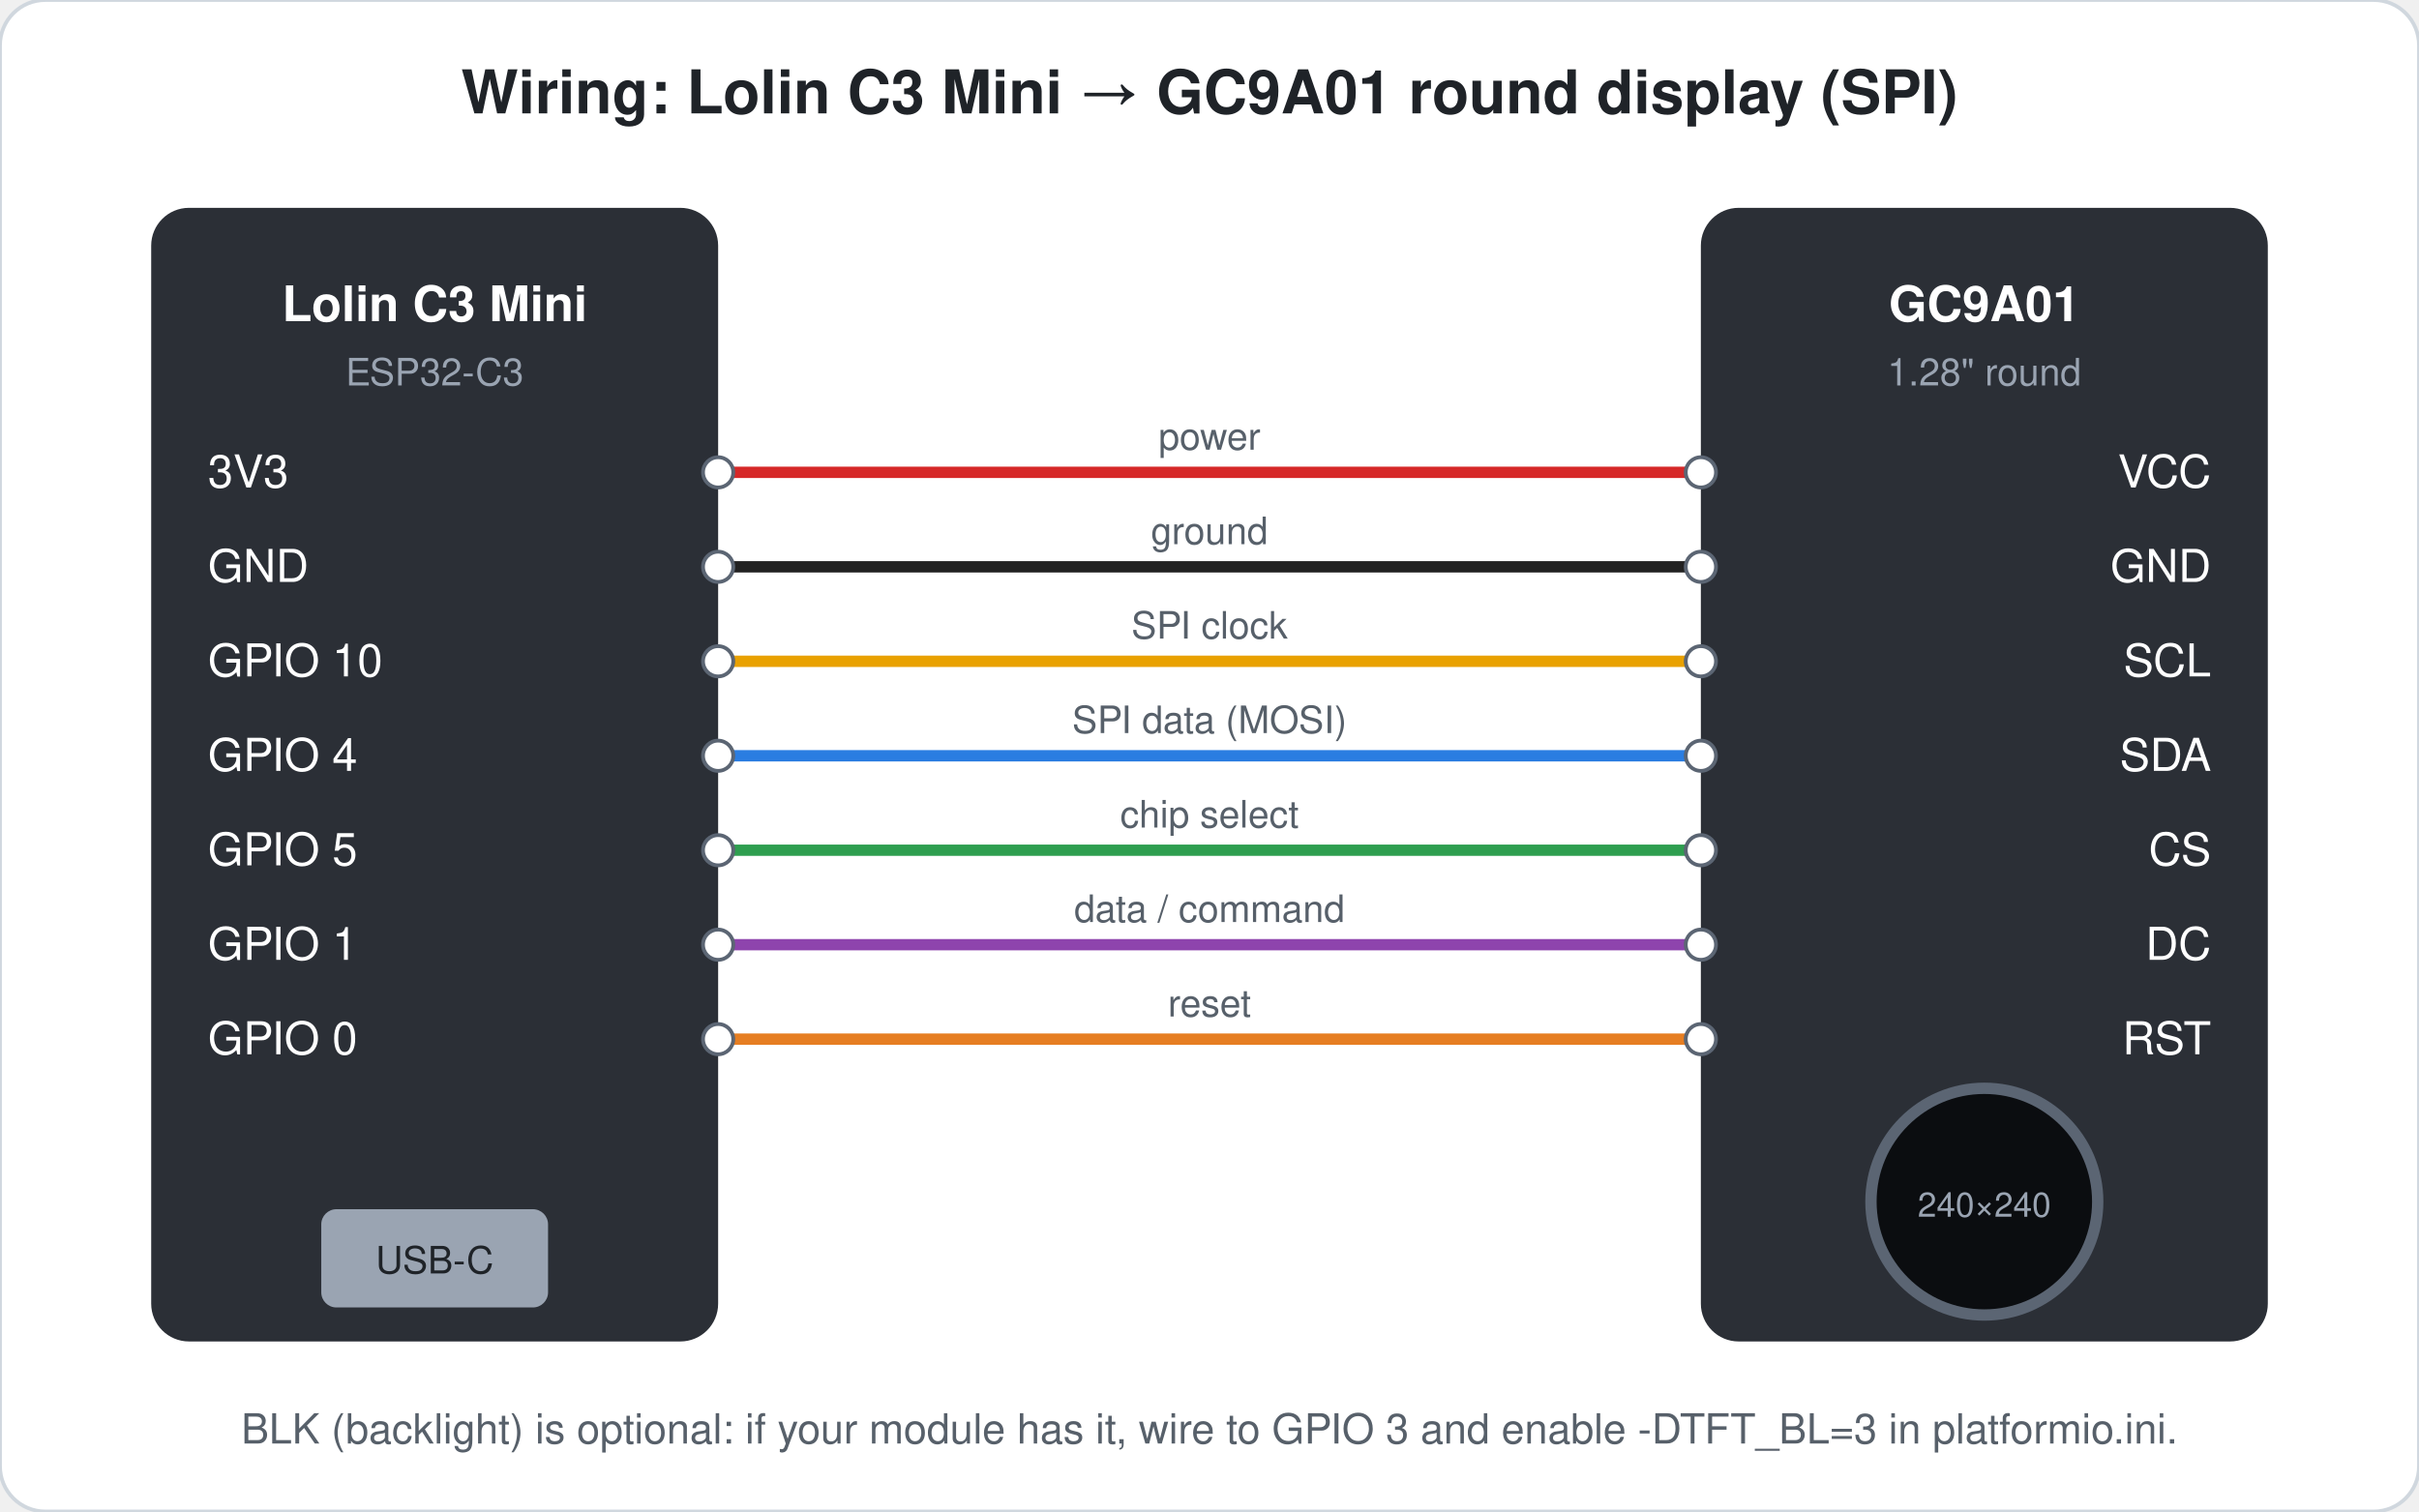
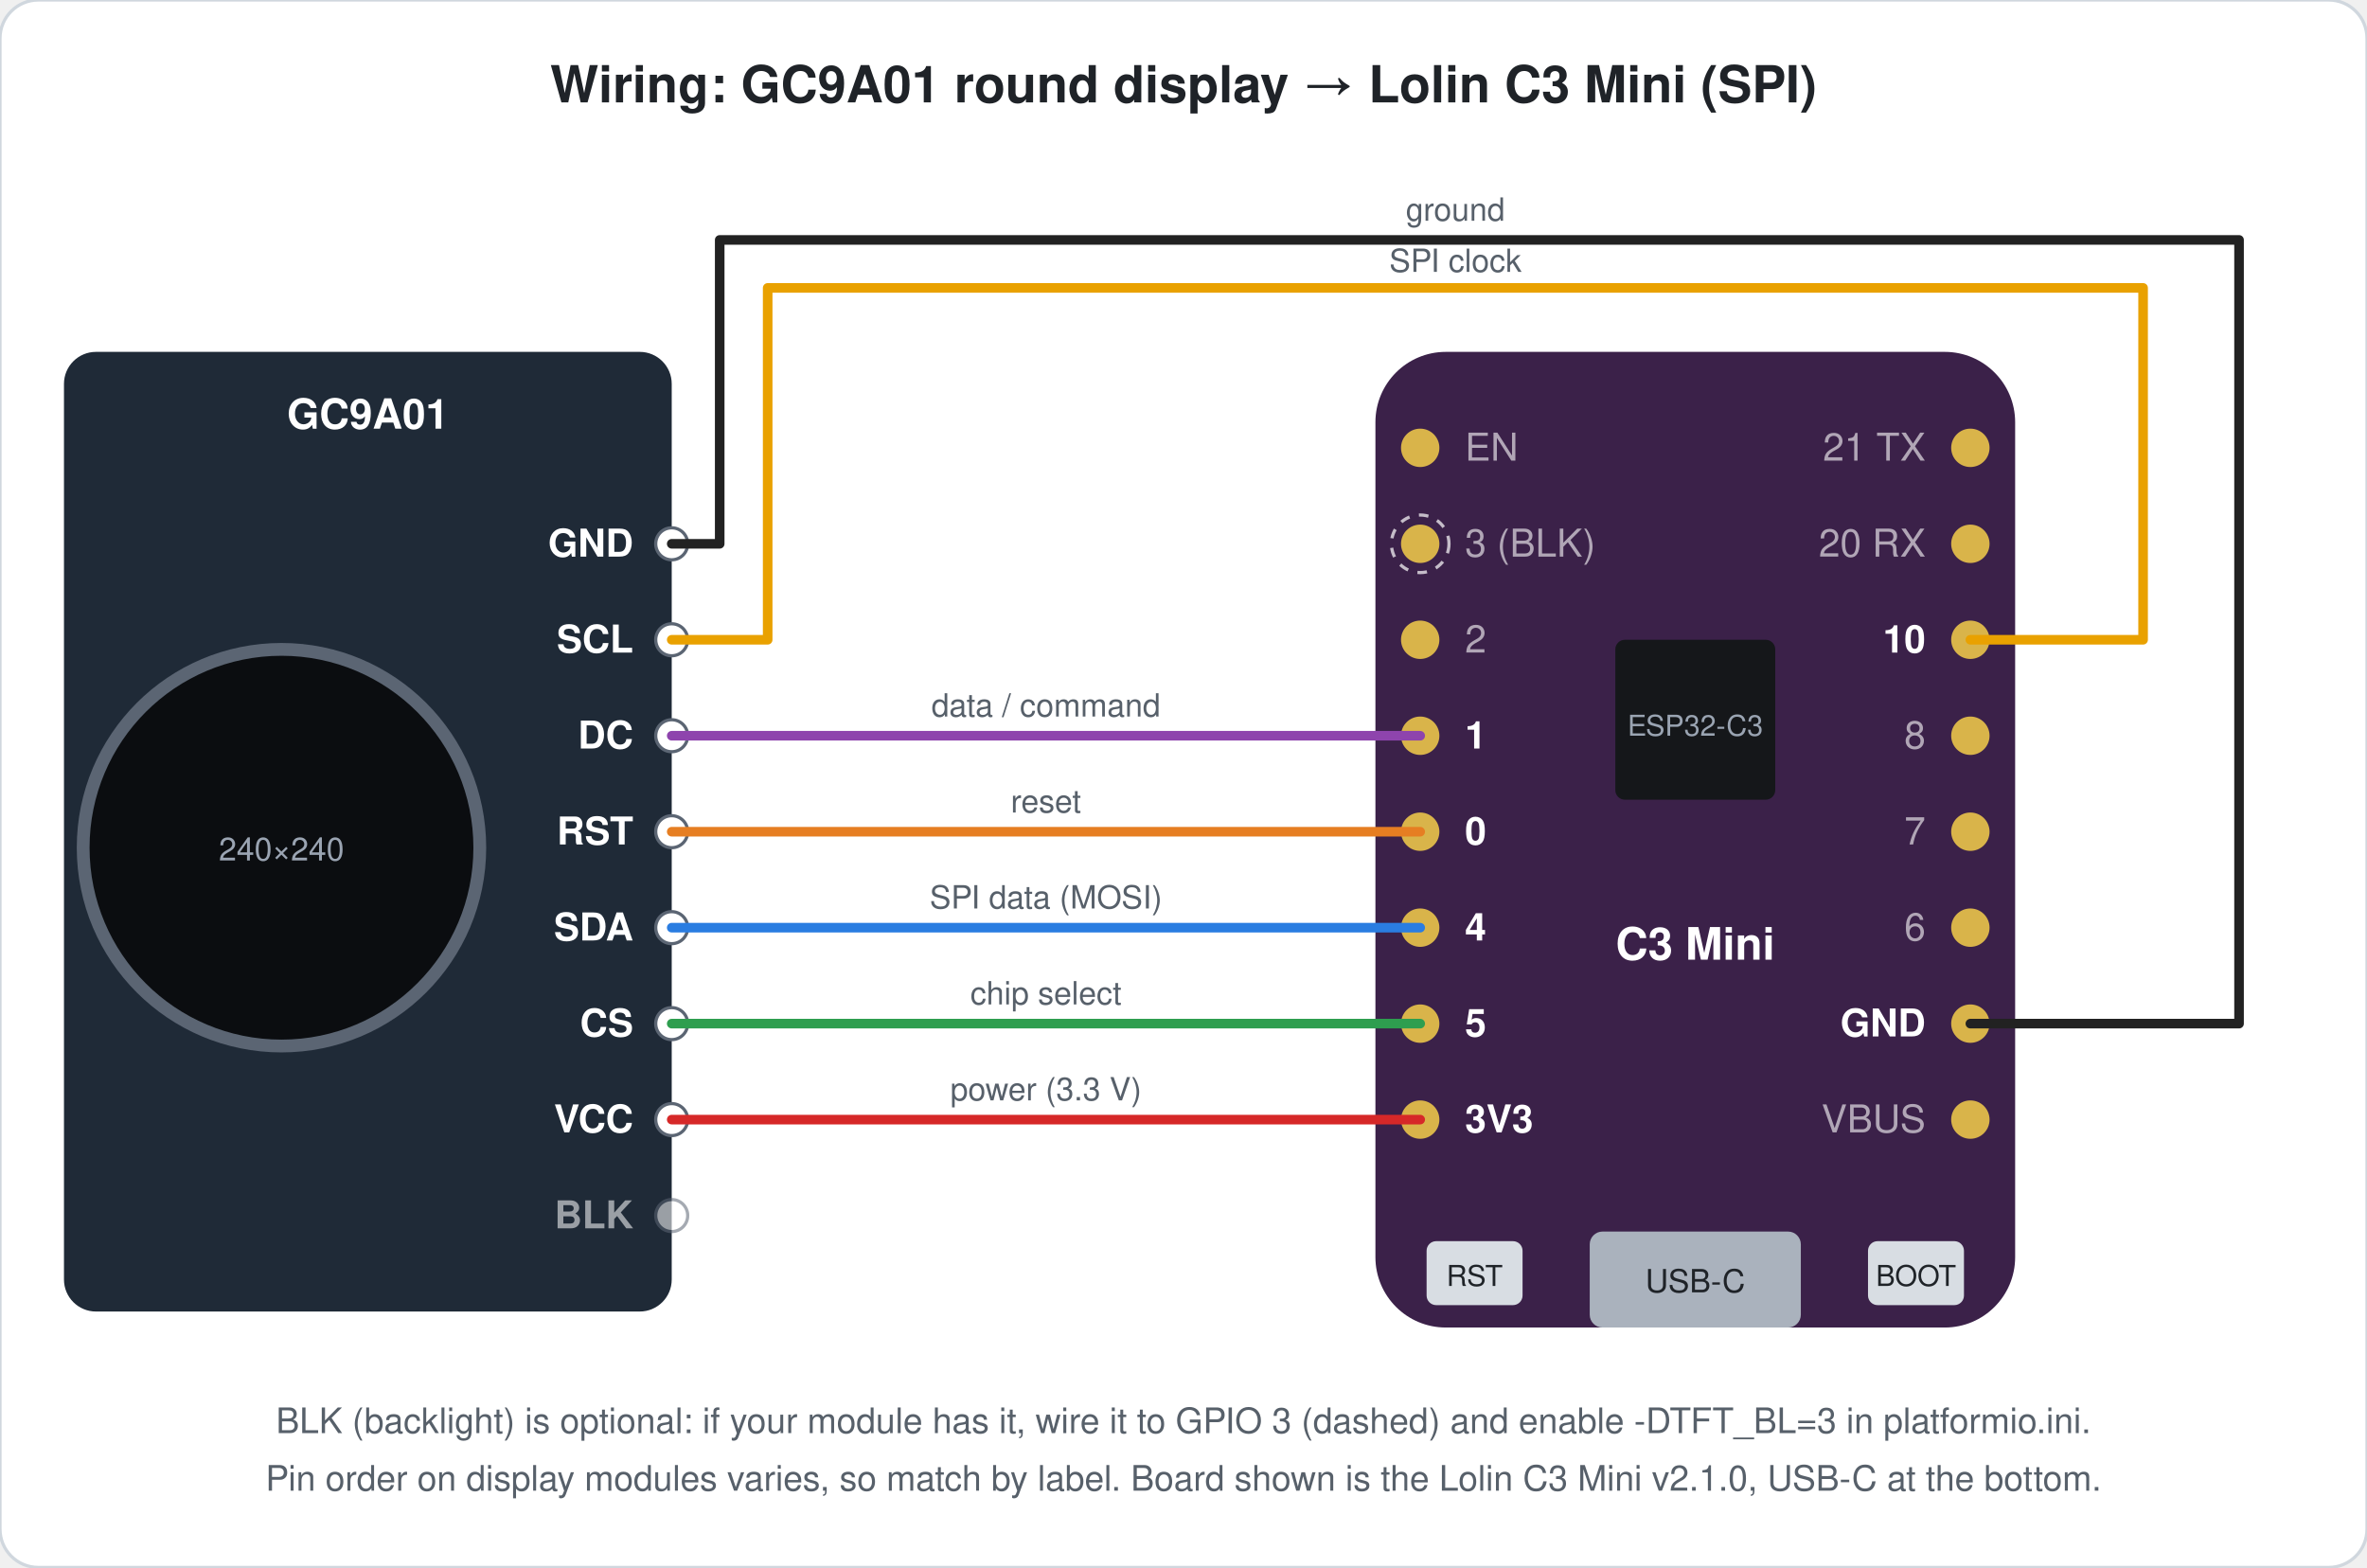
- <svg xmlns="http://www.w3.org/2000/svg" viewBox="0 0 640 400" width="640" height="400" font-family="-apple-system, Helvetica, Arial, sans-serif">
-   <rect width="640" height="400" rx="12" fill="#ffffff" stroke="#d0d7de" />
-   <text x="320" y="30" text-anchor="middle" font-size="16" font-weight="600" fill="#1f2328">Wiring: Lolin C3 Mini → GC9A01 round display (SPI)</text>
-   <rect x="40" y="55" width="150" height="300" rx="10" fill="#2b2f36" />
-   <text x="115" y="85" text-anchor="middle" font-size="13" font-weight="600" fill="#fff">Lolin C3 Mini</text>
-   <text x="115" y="102" text-anchor="middle" font-size="10" fill="#9aa4b2">ESP32-C3</text>
-   <rect x="85" y="320" width="60" height="26" rx="4" fill="#9aa4b2" />
-   <text x="115" y="337" text-anchor="middle" font-size="10" fill="#1f2328">USB-C</text>
-   <rect x="450" y="55" width="150" height="300" rx="10" fill="#2b2f36" />
-   <circle cx="525" cy="318" r="30" fill="#0b0d10" stroke="#5b6573" stroke-width="3" />
-   <text x="525" y="322" text-anchor="middle" font-size="9" fill="#9aa4b2">240×240</text>
-   <text x="525" y="85" text-anchor="middle" font-size="13" font-weight="600" fill="#fff">GC9A01</text>
-   <text x="525" y="102" text-anchor="middle" font-size="10" fill="#9aa4b2">1.28" round</text>
-   <g stroke-width="3" fill="none" stroke-linecap="round">
-     <line x1="190" y1="125" x2="450" y2="125" stroke="#d62828" />
-     <line x1="190" y1="150" x2="450" y2="150" stroke="#222" />
-     <line x1="190" y1="175" x2="450" y2="175" stroke="#e9a100" />
-     <line x1="190" y1="200" x2="450" y2="200" stroke="#2a7de1" />
-     <line x1="190" y1="225" x2="450" y2="225" stroke="#2e9e4f" />
-     <line x1="190" y1="250" x2="450" y2="250" stroke="#8e44ad" />
-     <line x1="190" y1="275" x2="450" y2="275" stroke="#e67e22" />
+ <svg xmlns="http://www.w3.org/2000/svg" viewBox="0 0 740 490" width="740" height="490" font-family="-apple-system, Helvetica, Arial, sans-serif">
+   <rect width="740" height="490" rx="12" fill="#ffffff" stroke="#d0d7de" />
+   <text x="370" y="32" text-anchor="middle" font-size="16" font-weight="600" fill="#1f2328">Wiring: GC9A01 round display → Lolin C3 Mini (SPI)</text>
+   <g transform="translate(0,50)">
+     <rect x="20" y="60" width="190" height="300" rx="10" fill="#1f2a37" />
+     <text x="115" y="84" text-anchor="middle" font-size="13" font-weight="600" fill="#fff">GC9A01</text>
+     <circle cx="88" cy="215" r="62" fill="#0b0d10" stroke="#5b6573" stroke-width="4" />
+     <text x="88" y="219" text-anchor="middle" font-size="10" fill="#9aa4b2">240×240</text>
+     <text x="198" y="124" text-anchor="end" font-size="12" font-weight="600" fill="#fff">GND</text>
+     <circle cx="210" cy="120" r="5" fill="#fff" stroke="#5b6573" />
+     <text x="198" y="154" text-anchor="end" font-size="12" font-weight="600" fill="#fff">SCL</text>
+     <circle cx="210" cy="150" r="5" fill="#fff" stroke="#5b6573" />
+     <text x="198" y="184" text-anchor="end" font-size="12" font-weight="600" fill="#fff">DC</text>
+     <circle cx="210" cy="180" r="5" fill="#fff" stroke="#5b6573" />
+     <text x="198" y="214" text-anchor="end" font-size="12" font-weight="600" fill="#fff">RST</text>
+     <circle cx="210" cy="210" r="5" fill="#fff" stroke="#5b6573" />
+     <text x="198" y="244" text-anchor="end" font-size="12" font-weight="600" fill="#fff">SDA</text>
+     <circle cx="210" cy="240" r="5" fill="#fff" stroke="#5b6573" />
+     <text x="198" y="274" text-anchor="end" font-size="12" font-weight="600" fill="#fff">CS</text>
+     <circle cx="210" cy="270" r="5" fill="#fff" stroke="#5b6573" />
+     <text x="198" y="304" text-anchor="end" font-size="12" font-weight="600" fill="#fff">VCC</text>
+     <circle cx="210" cy="300" r="5" fill="#fff" stroke="#5b6573" />
+     <text x="198" y="334" text-anchor="end" font-size="12" font-weight="600" fill="#fff" opacity=".55">BLK</text>
+     <circle cx="210" cy="330" r="5" fill="#fff" stroke="#5b6573" opacity=".55" />
+     <rect x="430" y="60" width="200" height="305" rx="22" fill="#3b2149" />
+     <circle cx="455" cy="80" r="0" fill="none" />
+     <rect x="505" y="150" width="50" height="50" rx="3" fill="#15171a" />
+     <text x="530" y="180" text-anchor="middle" font-size="9" fill="#9aa4b2">ESP32-C3</text>
+     <text x="530" y="250" text-anchor="middle" font-size="14" font-weight="700" fill="#fff">C3 Mini</text>
+     <rect x="497" y="335" width="66" height="30" rx="4" fill="#aab2bd" />
+     <text x="530" y="354" text-anchor="middle" font-size="10" fill="#1f2328">USB-C</text>
+     <rect x="446" y="338" width="30" height="20" rx="3" fill="#d8dde3" />
+     <text x="461" y="352" text-anchor="middle" font-size="9" fill="#1f2328">RST</text>
+     <rect x="584" y="338" width="30" height="20" rx="3" fill="#d8dde3" />
+     <text x="599" y="352" text-anchor="middle" font-size="9" fill="#1f2328">BOOT</text>
+     <circle cx="444" cy="90" r="6" fill="#d9b44a" />
+     <text x="458" y="94" font-size="12" fill="#fff" font-weight="400" opacity="0.6">EN</text>
+     <circle cx="444" cy="120" r="6" fill="#d9b44a" />
+     <text x="458" y="124" font-size="12" fill="#fff" font-weight="400" opacity="0.6">3 (BLK)</text>
+     <circle cx="444" cy="150" r="6" fill="#d9b44a" />
+     <text x="458" y="154" font-size="12" fill="#fff" font-weight="400" opacity="0.6">2</text>
+     <circle cx="444" cy="180" r="6" fill="#d9b44a" />
+     <text x="458" y="184" font-size="12" fill="#fff" font-weight="700" opacity="1">1</text>
+     <circle cx="444" cy="210" r="6" fill="#d9b44a" />
+     <text x="458" y="214" font-size="12" fill="#fff" font-weight="700" opacity="1">0</text>
+     <circle cx="444" cy="240" r="6" fill="#d9b44a" />
+     <text x="458" y="244" font-size="12" fill="#fff" font-weight="700" opacity="1">4</text>
+     <circle cx="444" cy="270" r="6" fill="#d9b44a" />
+     <text x="458" y="274" font-size="12" fill="#fff" font-weight="700" opacity="1">5</text>
+     <circle cx="444" cy="300" r="6" fill="#d9b44a" />
+     <text x="458" y="304" font-size="12" fill="#fff" font-weight="700" opacity="1">3V3</text>
+     <circle cx="616" cy="90" r="6" fill="#d9b44a" />
+     <text x="602" y="94" text-anchor="end" font-size="12" fill="#fff" font-weight="400" opacity="0.6">21 TX</text>
+     <circle cx="616" cy="120" r="6" fill="#d9b44a" />
+     <text x="602" y="124" text-anchor="end" font-size="12" fill="#fff" font-weight="400" opacity="0.6">20 RX</text>
+     <circle cx="616" cy="150" r="6" fill="#d9b44a" />
+     <text x="602" y="154" text-anchor="end" font-size="12" fill="#fff" font-weight="700" opacity="1">10</text>
+     <circle cx="616" cy="180" r="6" fill="#d9b44a" />
+     <text x="602" y="184" text-anchor="end" font-size="12" fill="#fff" font-weight="400" opacity="0.6">8</text>
+     <circle cx="616" cy="210" r="6" fill="#d9b44a" />
+     <text x="602" y="214" text-anchor="end" font-size="12" fill="#fff" font-weight="400" opacity="0.6">7</text>
+     <circle cx="616" cy="240" r="6" fill="#d9b44a" />
+     <text x="602" y="244" text-anchor="end" font-size="12" fill="#fff" font-weight="400" opacity="0.6">6</text>
+     <circle cx="616" cy="270" r="6" fill="#d9b44a" />
+     <text x="602" y="274" text-anchor="end" font-size="12" fill="#fff" font-weight="700" opacity="1">GND</text>
+     <circle cx="616" cy="300" r="6" fill="#d9b44a" />
+     <text x="602" y="304" text-anchor="end" font-size="12" fill="#fff" font-weight="400" opacity="0.6">VBUS</text>
+     <circle cx="444" cy="120" r="9" fill="none" stroke="#fff" stroke-dasharray="3 3" opacity=".7" />
+     <g fill="none" stroke-width="3" stroke-linecap="round" stroke-linejoin="round">
+       <path d="M210 300 H444" stroke="#d62828" />
+       <path d="M210 270 H444" stroke="#2e9e4f" />
+       <path d="M210 240 H444" stroke="#2a7de1" />
+       <path d="M210 210 H444" stroke="#e67e22" />
+       <path d="M210 180 H444" stroke="#8e44ad" />
+       <path d="M210 150 H240 V40 H670 V150 H616" stroke="#e9a100" />
+       <path d="M210 120 H225 V25 H700 V270 H616" stroke="#222222" />
+     </g>
+     <g font-size="10" fill="#57606a" text-anchor="middle">
+       <text x="327" y="294">power (3.3 V)</text>
+       <text x="327" y="264">chip select</text>
+       <text x="327" y="234">SPI data (MOSI)</text>
+       <text x="327" y="204">reset</text>
+       <text x="327" y="174">data / command</text>
+       <text x="455" y="35">SPI clock</text>
+       <text x="455" y="19">ground</text>
+     </g>
  </g>
-   <g fill="#fff" stroke="#5b6573">
-     <circle cx="190" cy="125" r="4" />
-     <circle cx="190" cy="150" r="4" />
-     <circle cx="190" cy="175" r="4" />
-     <circle cx="190" cy="200" r="4" />
-     <circle cx="190" cy="225" r="4" />
-     <circle cx="190" cy="250" r="4" />
-     <circle cx="190" cy="275" r="4" />
-     <circle cx="450" cy="125" r="4" />
-     <circle cx="450" cy="150" r="4" />
-     <circle cx="450" cy="175" r="4" />
-     <circle cx="450" cy="200" r="4" />
-     <circle cx="450" cy="225" r="4" />
-     <circle cx="450" cy="250" r="4" />
-     <circle cx="450" cy="275" r="4" />
-   </g>
-   <g font-size="12" fill="#fff" text-anchor="start">
-     <text x="55" y="129">3V3</text>
-     <text x="55" y="154">GND</text>
-     <text x="55" y="179">GPIO 10</text>
-     <text x="55" y="204">GPIO 4</text>
-     <text x="55" y="229">GPIO 5</text>
-     <text x="55" y="254">GPIO 1</text>
-     <text x="55" y="279">GPIO 0</text>
-   </g>
-   <g font-size="12" fill="#fff" text-anchor="end">
-     <text x="585" y="129">VCC</text>
-     <text x="585" y="154">GND</text>
-     <text x="585" y="179">SCL</text>
-     <text x="585" y="204">SDA</text>
-     <text x="585" y="229">CS</text>
-     <text x="585" y="254">DC</text>
-     <text x="585" y="279">RST</text>
-   </g>
-   <g font-size="10" fill="#57606a" text-anchor="middle">
-     <text x="320" y="119">power</text>
-     <text x="320" y="144">ground</text>
-     <text x="320" y="169">SPI clock</text>
-     <text x="320" y="194">SPI data (MOSI)</text>
-     <text x="320" y="219">chip select</text>
-     <text x="320" y="244">data / command</text>
-     <text x="320" y="269">reset</text>
-   </g>
-   <text x="320" y="382" text-anchor="middle" font-size="11" fill="#57606a">BLK (backlight) is optional: if your module has it, wire to GPIO 3 and enable -DTFT_BL=3 in platformio.ini.</text>
+   <text x="370" y="448" text-anchor="middle" font-size="11" fill="#57606a">BLK (backlight) is optional: if your module has it, wire it to GPIO 3 (dashed) and enable -DTFT_BL=3 in platformio.ini.</text>
+   <text x="370" y="466" text-anchor="middle" font-size="11" fill="#57606a">Pin order on display modules varies, so match by label. Board shown is the Lolin C3 Mini v2.1.0, USB-C at the bottom.</text>
</svg>
